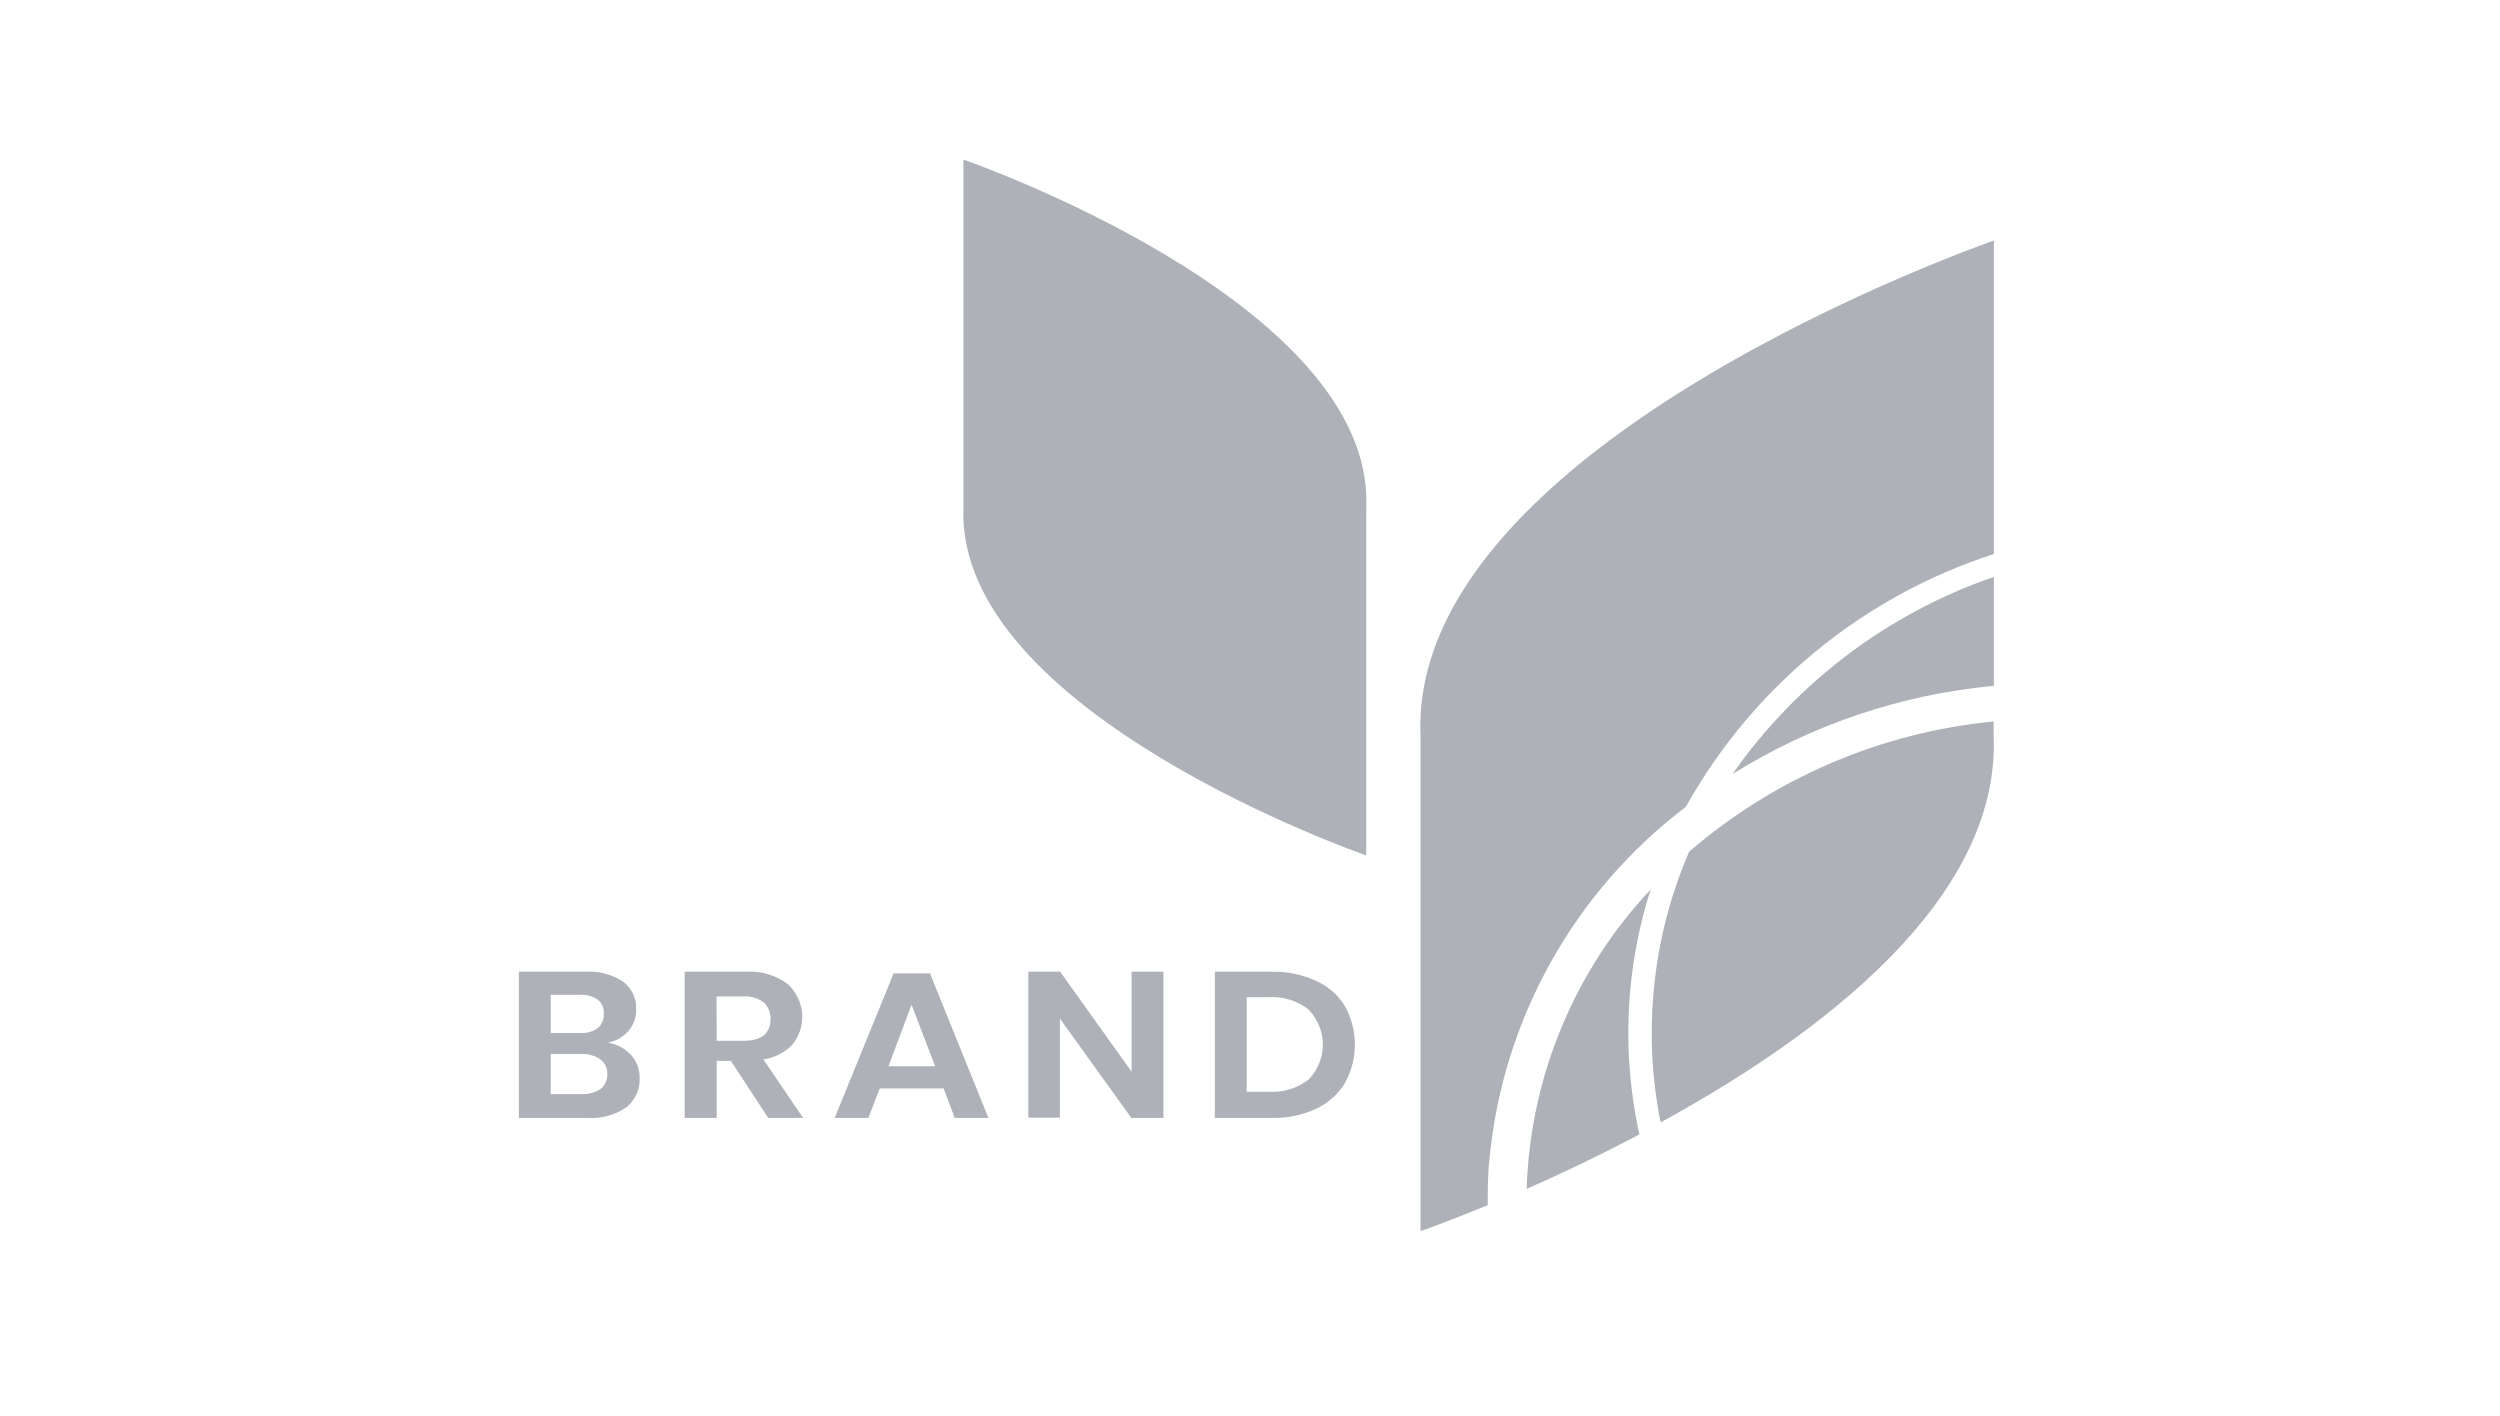
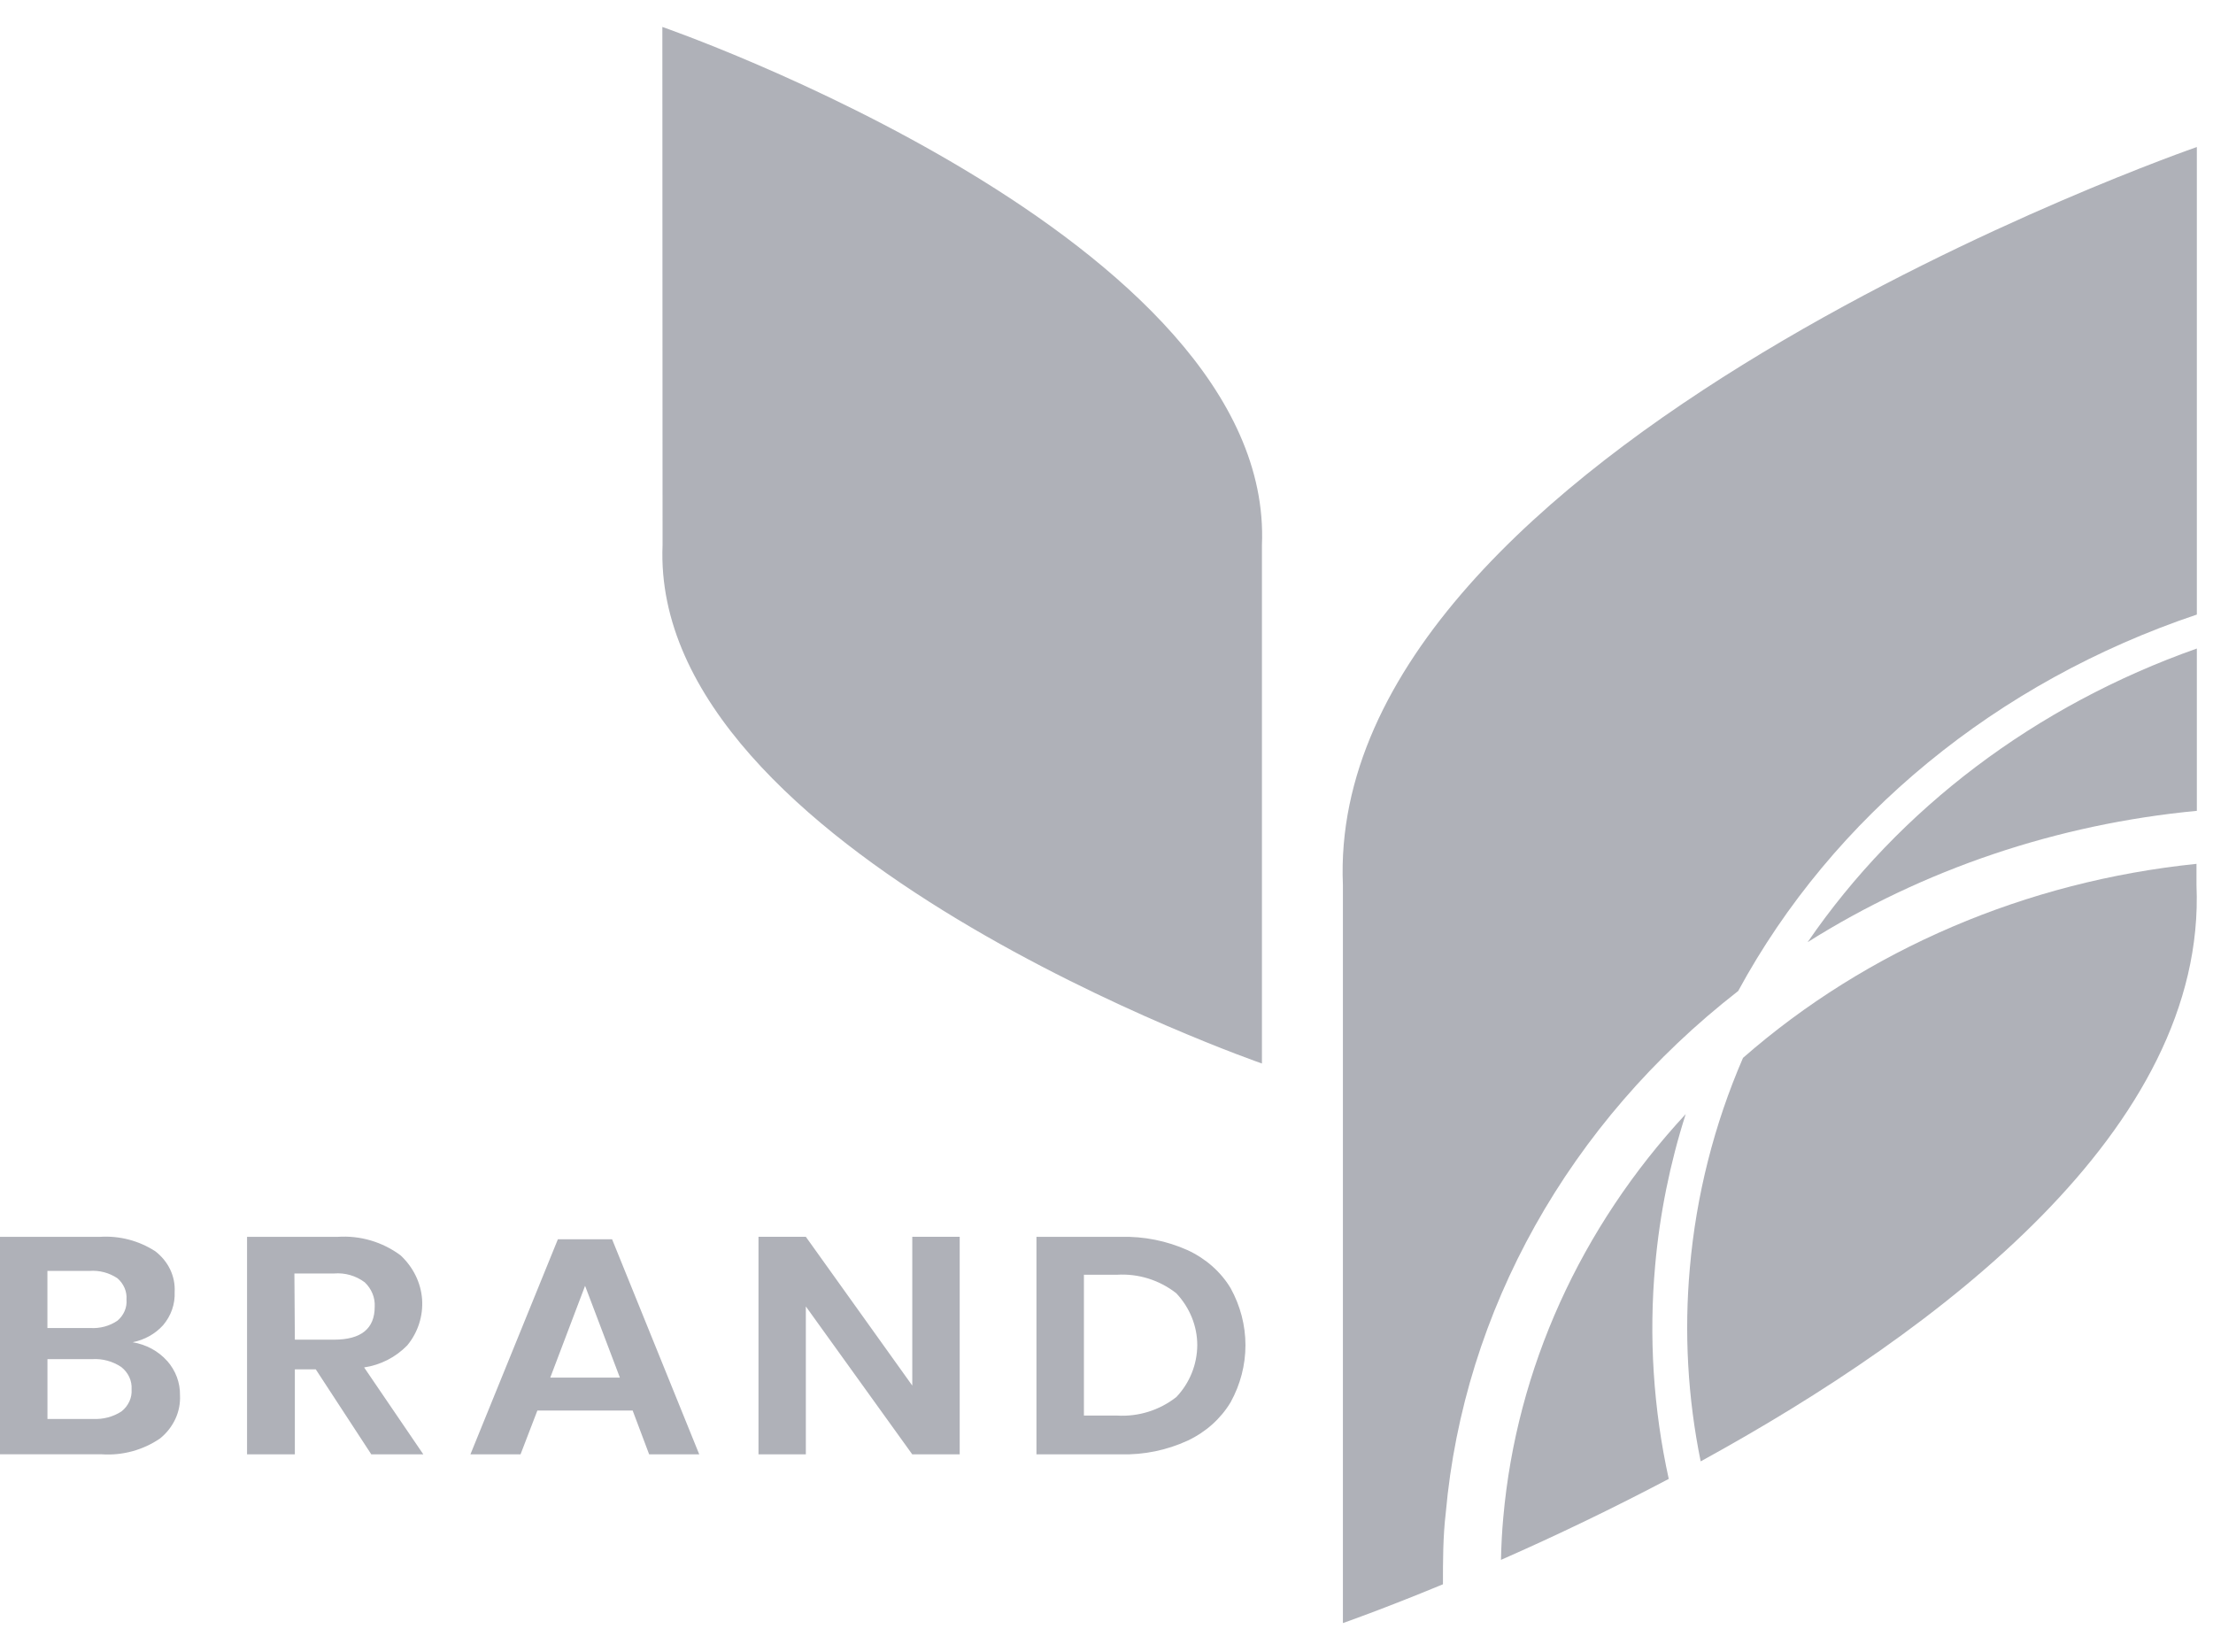
- <svg xmlns="http://www.w3.org/2000/svg" width="106" height="60" fill="none">
-   <path d="M26.76 44.73c.24.28.37.63.36.98a1.43 1.43 0 0 1-.13.68 1.56 1.56 0 0 1-.43.56 2.63 2.63 0 0 1-1.66.45H22v-6.2h2.84a2.6 2.6 0 0 1 1.58.42c.18.14.33.32.42.52.1.2.14.42.13.64.02.34-.1.67-.33.94-.22.25-.52.42-.86.49.38.06.73.25.98.53Zm-3.4-.93h1.2c.28.02.56-.05.78-.2a.74.74 0 0 0 .2-.28.68.68 0 0 0 .06-.33.7.7 0 0 0-.05-.33.76.76 0 0 0-.2-.27 1.25 1.25 0 0 0-.8-.21h-1.2v1.62Zm2.1 2.38a.78.78 0 0 0 .22-.29.71.71 0 0 0 .07-.34.72.72 0 0 0-.07-.35.79.79 0 0 0-.23-.29 1.34 1.34 0 0 0-.82-.22h-1.28v1.7h1.3c.28.02.57-.06.8-.21Zm7.11 1.22-1.58-2.42h-.6v2.42h-1.36v-6.2h2.58a2.7 2.7 0 0 1 1.8.53c.35.34.57.78.6 1.25a1.86 1.86 0 0 1-.41 1.31 2.15 2.15 0 0 1-1.23.63l1.68 2.48h-1.48Zm-2.18-3.27h1.12c.77 0 1.16-.3 1.16-.93a.85.85 0 0 0-.07-.38.92.92 0 0 0-.22-.32 1.28 1.28 0 0 0-.87-.25h-1.13l.01 1.88Zm9.62 2.02H37.3l-.48 1.25h-1.43l2.5-6.13h1.54l2.48 6.13h-1.43l-.47-1.25Zm-.36-.94-1-2.61-.98 2.61h1.98Zm9.67 2.19h-1.35l-3.03-4.21v4.2H43.6V41.2h1.35l3.03 4.24V41.2h1.35v6.2Zm7.71-1.48c-.28.46-.7.84-1.22 1.09a4.29 4.29 0 0 1-1.9.39h-2.4v-6.2h2.4a4.38 4.38 0 0 1 1.9.39c.52.24.94.61 1.22 1.08a3.36 3.36 0 0 1 0 3.24Zm-1.54-.15a2.16 2.16 0 0 0 .6-1.48c0-.54-.22-1.07-.6-1.48a2.49 2.49 0 0 0-1.7-.53h-.93v4.01h.93a2.49 2.49 0 0 0 1.7-.52Zm-14.63-39s17.43 6.03 17.07 14.75v14.75S40.5 30.24 40.85 21.52V6.77Zm32.6 26.05a25.3 25.3 0 0 1 11.08-3.74v-4.62a22.42 22.42 0 0 0-11.08 8.36Z" fill="#AFB1B8" />
-   <path d="M71.48 34.21a23.1 23.1 0 0 1 13.06-10.72V10.2s-24.84 8.58-24.31 21V52.2s1.1-.38 2.85-1.1c0-.67 0-1.35.08-2.03a21.27 21.27 0 0 1 8.32-14.86Z" fill="#AFB1B8" />
-   <path d="M69.12 42.01c.13-1.45.42-2.9.87-4.3a19.43 19.43 0 0 0-5.26 12.7 74.76 74.76 0 0 0 4.78-2.31c-.44-2-.57-4.05-.39-6.09Zm.99.08a19.05 19.05 0 0 0 .3 5.5c6.79-3.71 14.42-9.46 14.12-16.4v-.6a23.2 23.2 0 0 0-12.91 5.52 19.26 19.26 0 0 0-1.51 5.98Z" fill="#AFB1B8" />
+ <svg xmlns="http://www.w3.org/2000/svg" width="63" height="47" fill="none">
+   <path d="M4.757 38.735c.244.276.373.622.367.977a1.43 1.43 0 0 1-.131.676 1.559 1.559 0 0 1-.438.558 2.627 2.627 0 0 1-1.651.45H0v-6.19h2.844a2.593 2.593 0 0 1 1.576.41c.184.142.33.32.425.52.096.202.139.42.127.64.016.34-.1.677-.33.946-.221.246-.526.416-.866.484.385.064.733.252.98.53Zm-3.406-.934h1.216c.276.018.55-.055.773-.206a.737.737 0 0 0 .207-.275.679.679 0 0 0 .054-.33.702.702 0 0 0-.055-.329.76.76 0 0 0-.203-.276 1.255 1.255 0 0 0-.796-.209H1.35v1.625Zm2.108 2.374a.776.776 0 0 0 .224-.284.71.71 0 0 0 .063-.345.722.722 0 0 0-.066-.35.788.788 0 0 0-.228-.285 1.338 1.338 0 0 0-.826-.224H1.351v1.703h1.292c.29.015.578-.06.816-.215ZM10.57 41.397l-1.581-2.42h-.595v2.42H7.033v-6.191H9.61a2.699 2.699 0 0 1 1.793.526c.36.336.578.779.613 1.248a1.86 1.86 0 0 1-.421 1.314 2.148 2.148 0 0 1-1.229.629l1.685 2.474h-1.48Zm-2.176-3.264h1.113c.773 0 1.16-.312 1.16-.937a.852.852 0 0 0-.063-.375.917.917 0 0 0-.221-.321 1.282 1.282 0 0 0-.876-.251H8.381l.013 1.884ZM18.01 40.15h-2.712l-.479 1.247h-1.427l2.49-6.122h1.543l2.481 6.122H18.48l-.469-1.246Zm-.363-.937-.991-2.613-.991 2.613h1.982ZM27.323 41.397H25.97l-3.029-4.21v4.21h-1.348v-6.192h1.348l3.03 4.235v-4.235h1.35v6.192ZM35.033 39.915c-.28.467-.705.848-1.223 1.092a4.288 4.288 0 0 1-1.9.39h-2.404v-6.191h2.405a4.376 4.376 0 0 1 1.9.38c.517.24.943.616 1.222 1.08.278.504.423 1.06.423 1.625 0 .564-.145 1.12-.423 1.624Zm-1.546-.148a2.16 2.16 0 0 0 .597-1.478c0-.542-.212-1.066-.597-1.477a2.488 2.488 0 0 0-1.692-.527h-.938v4.008h.938a2.49 2.49 0 0 0 1.692-.526ZM18.856.767s17.438 6.028 17.069 14.751v14.754s-17.426-6.03-17.063-14.754L18.856.767ZM51.46 26.818c3.294-2.075 7.103-3.36 11.08-3.738v-4.62c-4.582 1.618-8.47 4.55-11.08 8.358Z" fill="#AFB1B8" />
+   <path d="M49.482 28.21c2.695-4.97 7.368-8.805 13.058-10.717V4.185s-24.835 8.587-24.31 21.009V46.2s1.107-.384 2.848-1.104c0-.671 0-1.349.08-2.03.513-5.766 3.507-11.11 8.324-14.857Z" fill="#AFB1B8" />
+   <path d="M47.12 36.013c.13-1.457.421-2.898.869-4.301-3 3.235-4.816 7.25-5.193 11.479-.037.399-.057.798-.066 1.21a74.756 74.756 0 0 0 4.776-2.305c-.44-2.001-.57-4.049-.386-6.083ZM48.107 36.089a19.058 19.058 0 0 0 .308 5.508c6.785-3.718 14.41-9.462 14.115-16.403v-.605c-4.848.497-9.383 2.437-12.91 5.523a19.256 19.256 0 0 0-1.513 5.977Z" fill="#AFB1B8" />
</svg>
